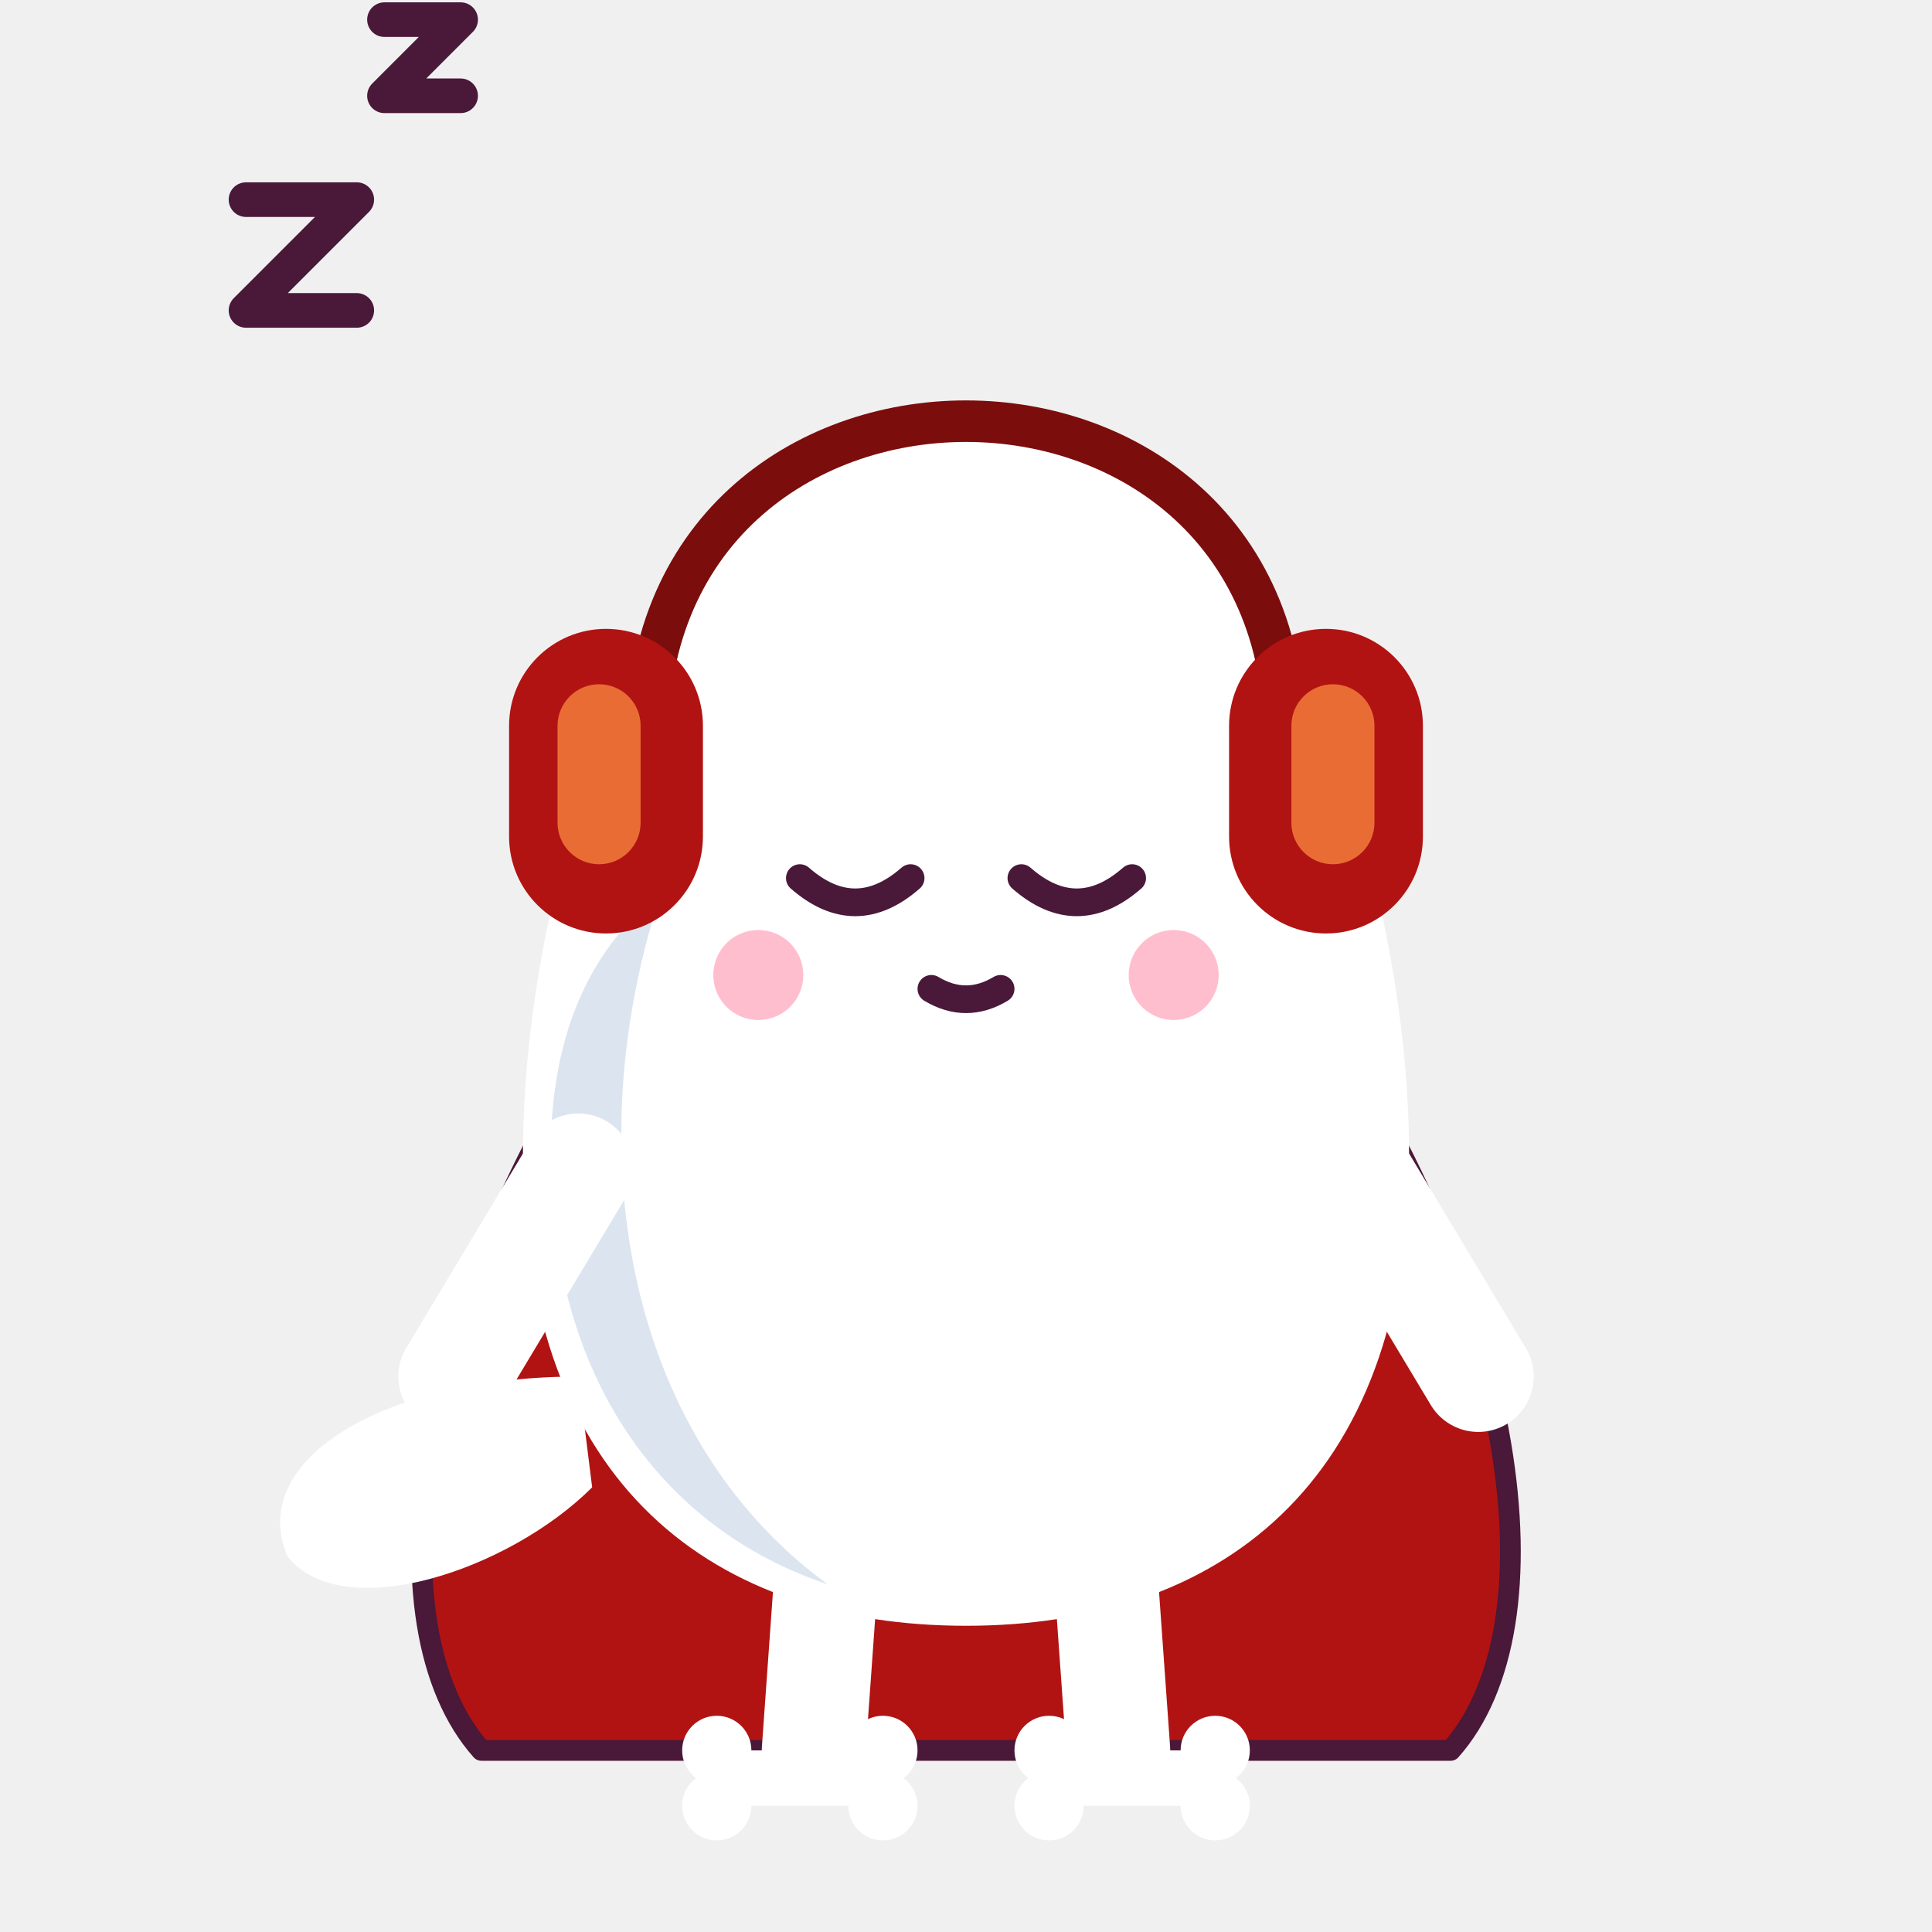
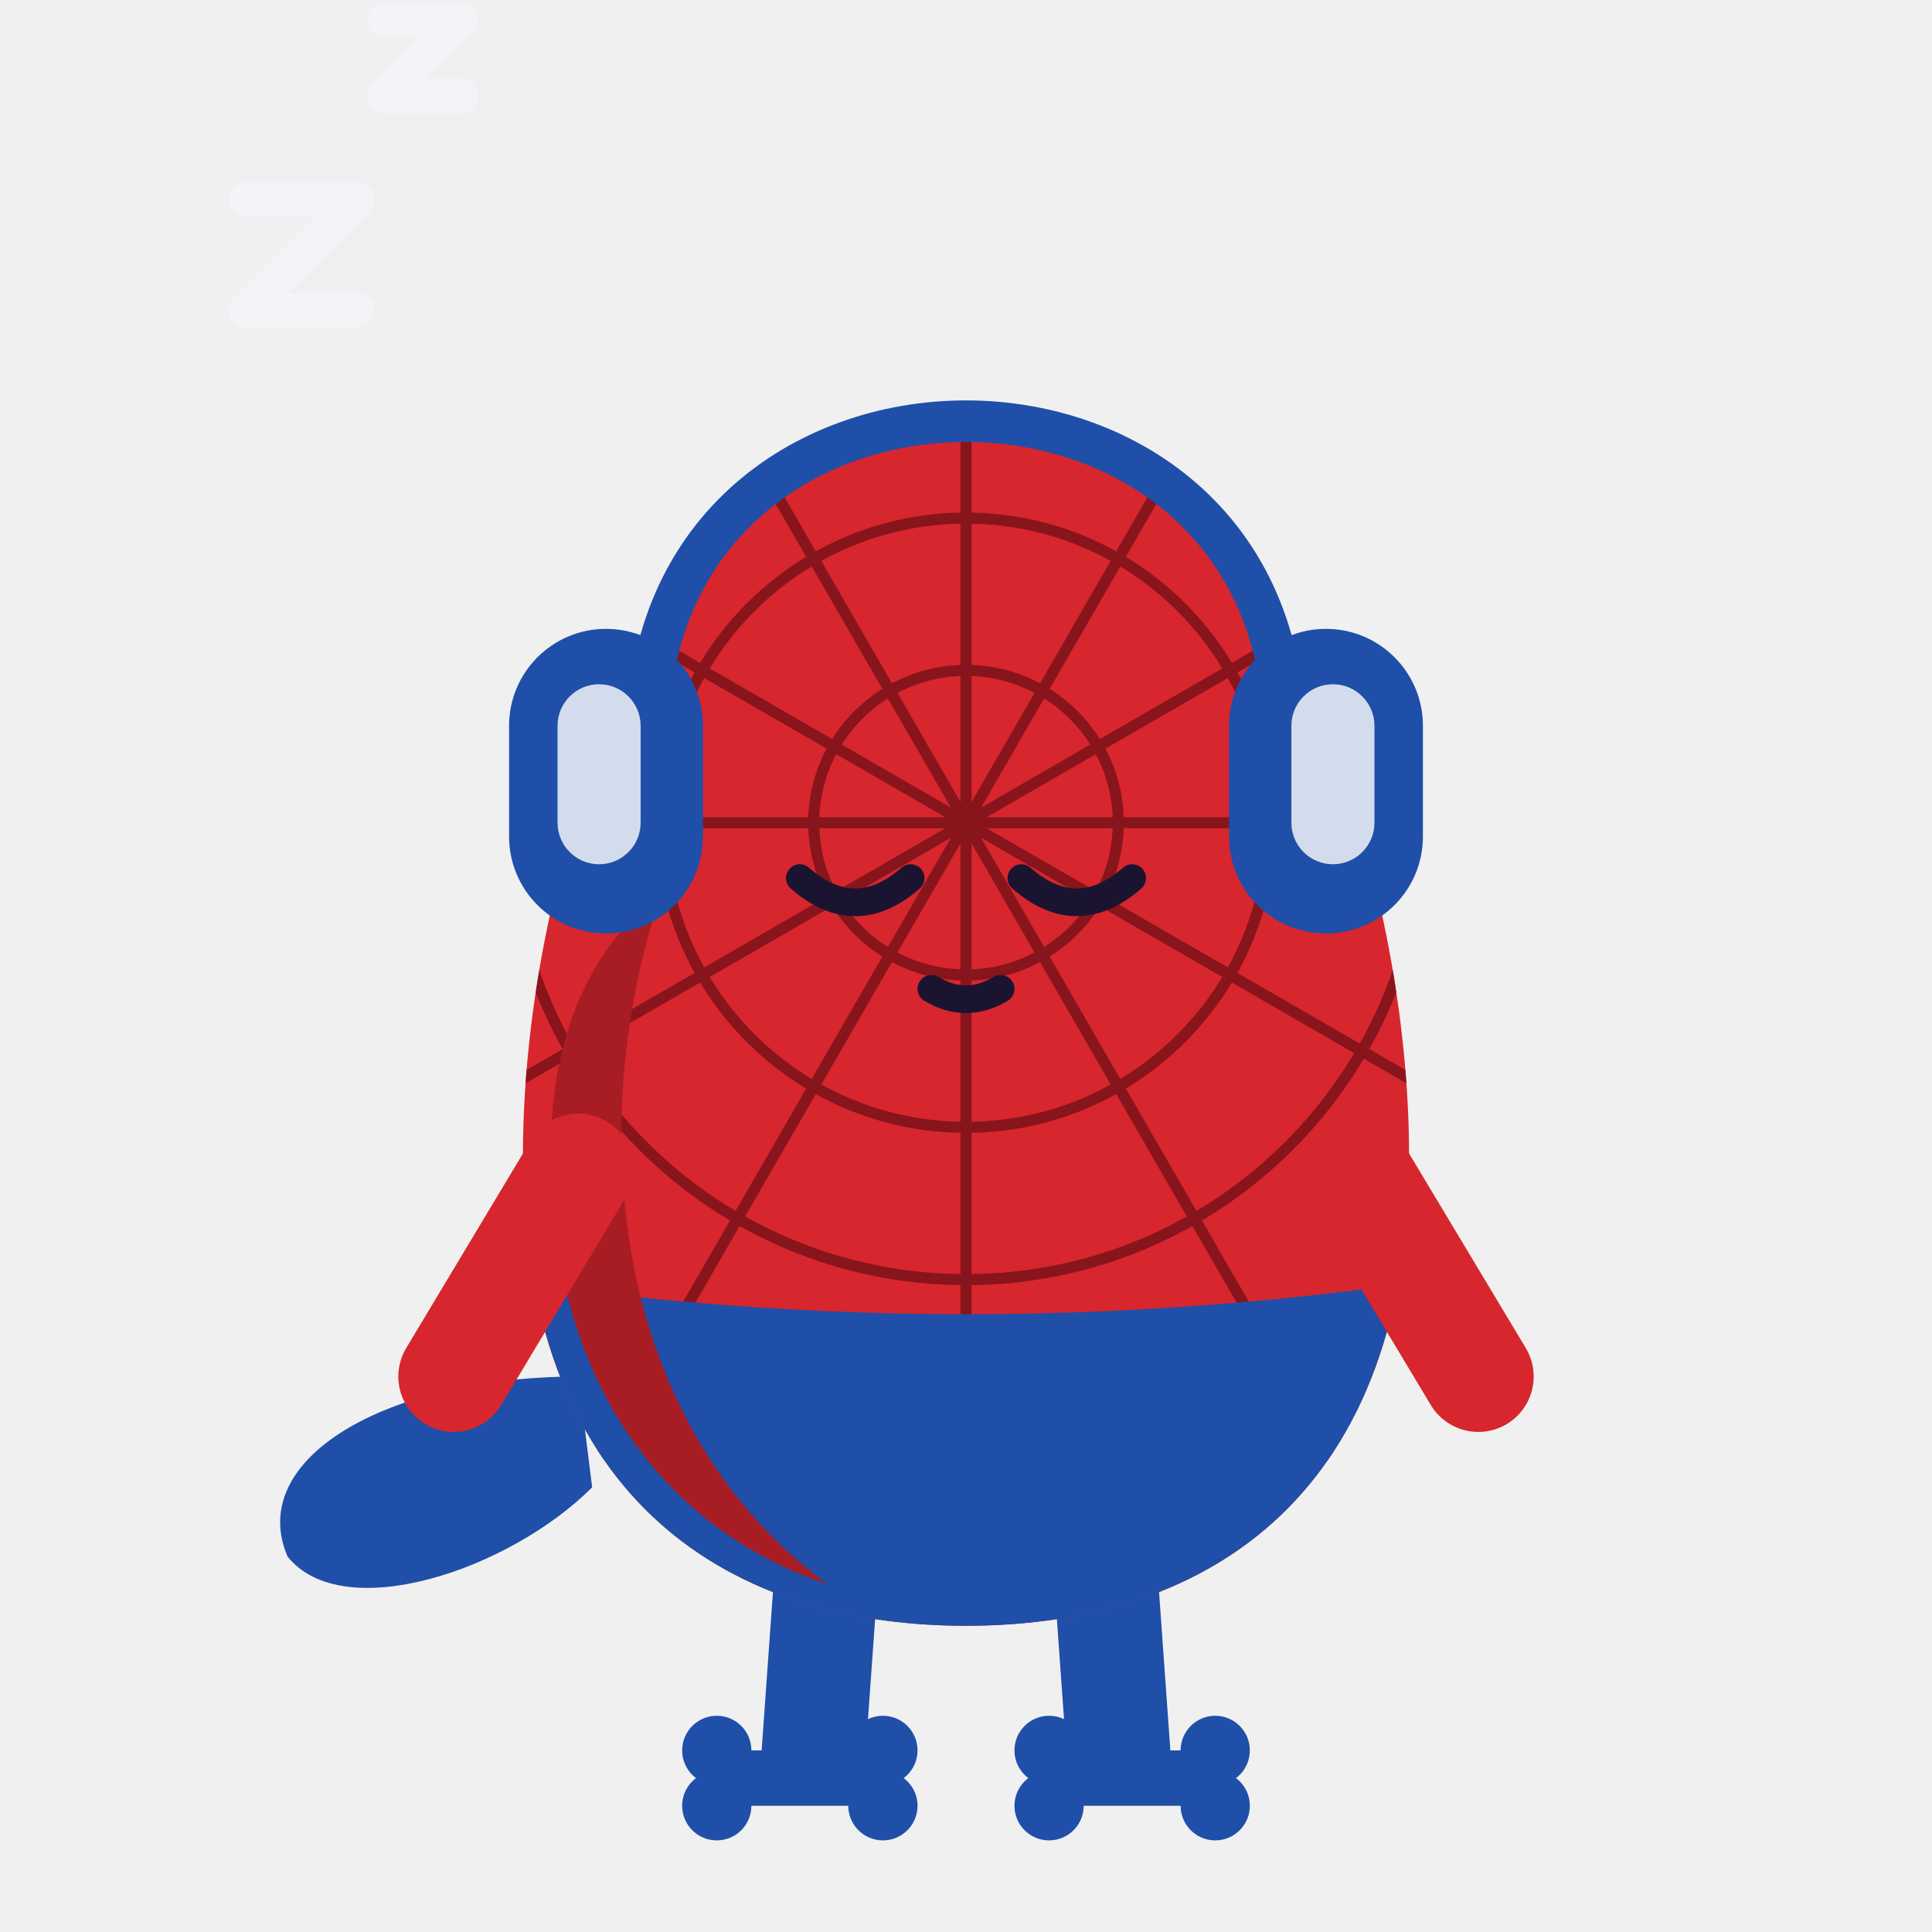
<svg xmlns="http://www.w3.org/2000/svg" viewBox="0 0 240 240" width="240" height="240">
  <g transform="translate(120 128) scale(.86)">
-     <path d="M-50-4C-80 40-86 86-70 104H70C86 86 80 40 50-4Z" fill="#B11313" stroke="#4A1838" stroke-width="3" stroke-linejoin="round" />
-     <path d="M-56 50C-84 50-104 62-98 76C-90 86-66 78-54 66Z" fill="#FFFFFF" />
-     <path d="M-20 76L-22 104" stroke="#FFFFFF" stroke-width="15" stroke-linecap="round" fill="none" />
-     <path d="M20 76L22 104" stroke="#FFFFFF" stroke-width="15" stroke-linecap="round" fill="none" />
-     <g transform="translate(-24 108)">
-       <circle cx="-12" cy="-4" r="5" fill="#FFFFFF" />
-       <circle cx="-12" cy="4" r="5" fill="#FFFFFF" />
-       <circle cx="12" cy="-4" r="5" fill="#FFFFFF" />
-       <circle cx="12" cy="4" r="5" fill="#FFFFFF" />
-       <rect x="-12" y="-4" width="24" height="8" fill="#FFFFFF" />
+     <path d="M-56 50C-84 50-104 62-98 76C-90 86-66 78-54 66Z" fill="#1F4FA8" />
+     <path d="M-20 76L-22 104" stroke="#1F4FA8" stroke-width="15" stroke-linecap="round" fill="none" />
+     <path d="M20 76L22 104" stroke="#1F4FA8" stroke-width="15" stroke-linecap="round" fill="none" />
+     <g transform="translate(-24 108)" fill="#1F4FA8">
+       <circle cx="-12" cy="-4" r="5" />
+       <circle cx="-12" cy="4" r="5" />
+       <circle cx="12" cy="-4" r="5" />
+       <circle cx="12" cy="4" r="5" />
+       <rect x="-12" y="-4" width="24" height="8" />
    </g>
-     <g transform="translate(24 108)">
-       <circle cx="-12" cy="-4" r="5" fill="#FFFFFF" />
-       <circle cx="-12" cy="4" r="5" fill="#FFFFFF" />
-       <circle cx="12" cy="-4" r="5" fill="#FFFFFF" />
-       <circle cx="12" cy="4" r="5" fill="#FFFFFF" />
-       <rect x="-12" y="-4" width="24" height="8" fill="#FFFFFF" />
+     <g transform="translate(24 108)" fill="#1F4FA8">
+       <circle cx="-12" cy="-4" r="5" />
+       <circle cx="-12" cy="4" r="5" />
+       <circle cx="12" cy="-4" r="5" />
+       <circle cx="12" cy="4" r="5" />
+       <rect x="-12" y="-4" width="24" height="8" />
    </g>
-     <path d="M0-88C44-88 64-24 64 18C64 66 36 86 0 86C-36 86-64 66-64 18C-64-24-44-88 0-88Z" fill="#FFFFFF" />
-     <path d="M-44-20C-56 16-50 58-20 80C-44 72-60 50-60 18C-60 0-54-12-44-20Z" fill="#DCE5EF" />
-     <path d="M-56 20L-74 50" stroke="#FFFFFF" stroke-width="16" stroke-linecap="round" fill="none" />
-     <path d="M56 20L74 50" stroke="#FFFFFF" stroke-width="16" stroke-linecap="round" fill="none" />
-     <path d="M-24-22q8 7 16 0M8-22q8 7 16 0" fill="none" stroke="#4A1838" stroke-width="4" stroke-linecap="round" />
-     <path d="M-5-6q5 3 10 0" fill="none" stroke="#4A1838" stroke-width="4" stroke-linecap="round" />
-     <circle cx="-30" cy="-8" r="6.5" fill="#FFB3C6" opacity=".85" />
-     <circle cx="30" cy="-8" r="6.5" fill="#FFB3C6" opacity=".85" />
-     <path d="M-46-40C-48-104 48-104 46-40" fill="none" stroke="#7c0d0d" stroke-width="6" stroke-linecap="round" />
-     <rect x="-66" y="-58" width="28" height="44" rx="14" fill="#B11313" />
-     <rect x="-59" y="-50" width="12" height="26" rx="6" fill="#F47B3B" opacity=".85" />
-     <rect x="38" y="-58" width="28" height="44" rx="14" fill="#B11313" />
-     <rect x="47" y="-50" width="12" height="26" rx="6" fill="#F47B3B" opacity=".85" />
-     <g stroke="#4A1838" stroke-width="5" fill="none" stroke-linecap="round" stroke-linejoin="round">
+     <defs>
+       <clipPath id="mb">
+         <path d="M0-88C44-88 64-24 64 18C64 66 36 86 0 86C-36 86-64 66-64 18C-64-24-44-88 0-88Z" />
+       </clipPath>
+     </defs>
+     <path d="M0-88C44-88 64-24 64 18C64 66 36 86 0 86C-36 86-64 66-64 18C-64-24-44-88 0-88Z" fill="#D7262E" />
+     <g clip-path="url(#mb)">
+       <g stroke="#6E0F14" stroke-width="1.6" fill="none" opacity=".75">
+         <path d="M0-30L110.0 -30.0" />
+         <path d="M0-30L95.3 25.0" />
+         <path d="M0-30L55.0 65.3" />
+         <path d="M0-30L0.0 80.0" />
+         <path d="M0-30L-55.0 65.3" />
+         <path d="M0-30L-95.3 25.0" />
+         <path d="M0-30L-110.0 -30.0" />
+         <path d="M0-30L-95.3 -85.0" />
+         <path d="M0-30L-55.0 -125.3" />
+         <path d="M0-30L-0.0 -140.0" />
+         <path d="M0-30L55.0 -125.3" />
+         <path d="M0-30L95.3 -85.0" />
+         <circle cx="0" cy="-30" r="22" />
+         <circle cx="0" cy="-30" r="44" />
+         <circle cx="0" cy="-30" r="66" />
+       </g>
+       <path d="M-80 34Q0 48 80 34V120H-80Z" fill="#1F4FA8" />
+       <path d="M-44-20C-56 16-50 58-20 80C-44 72-60 50-60 18C-60 0-54-12-44-20Z" fill="#A81C24" />
+     </g>
+     <path d="M-56 20L-74 50" stroke="#D7262E" stroke-width="16" stroke-linecap="round" fill="none" />
+     <path d="M56 20L74 50" stroke="#D7262E" stroke-width="16" stroke-linecap="round" fill="none" />
+     <path d="M-24-22q8 7 16 0M8-22q8 7 16 0" fill="none" stroke="#1A1430" stroke-width="4" stroke-linecap="round" />
+     <path d="M-5-6q5 3 10 0" fill="none" stroke="#1A1430" stroke-width="4" stroke-linecap="round" />
+     <path d="M-46-40C-48-104 48-104 46-40" fill="none" stroke="#1F4FA8" stroke-width="6" stroke-linecap="round" />
+     <rect x="-66" y="-58" width="28" height="44" rx="14" fill="#1F4FA8" />
+     <rect x="-59" y="-50" width="12" height="26" rx="6" fill="#F2F4F8" opacity=".85" />
+     <rect x="38" y="-58" width="28" height="44" rx="14" fill="#1F4FA8" />
+     <rect x="47" y="-50" width="12" height="26" rx="6" fill="#F2F4F8" opacity=".85" />
+     <g stroke="#F2F4F8" stroke-width="5" fill="none" stroke-linecap="round" stroke-linejoin="round">
      <path d="M-104-120h16l-16 16h16" />
      <path d="M-84-146h11l-11 11h11" />
    </g>
  </g>
</svg>
